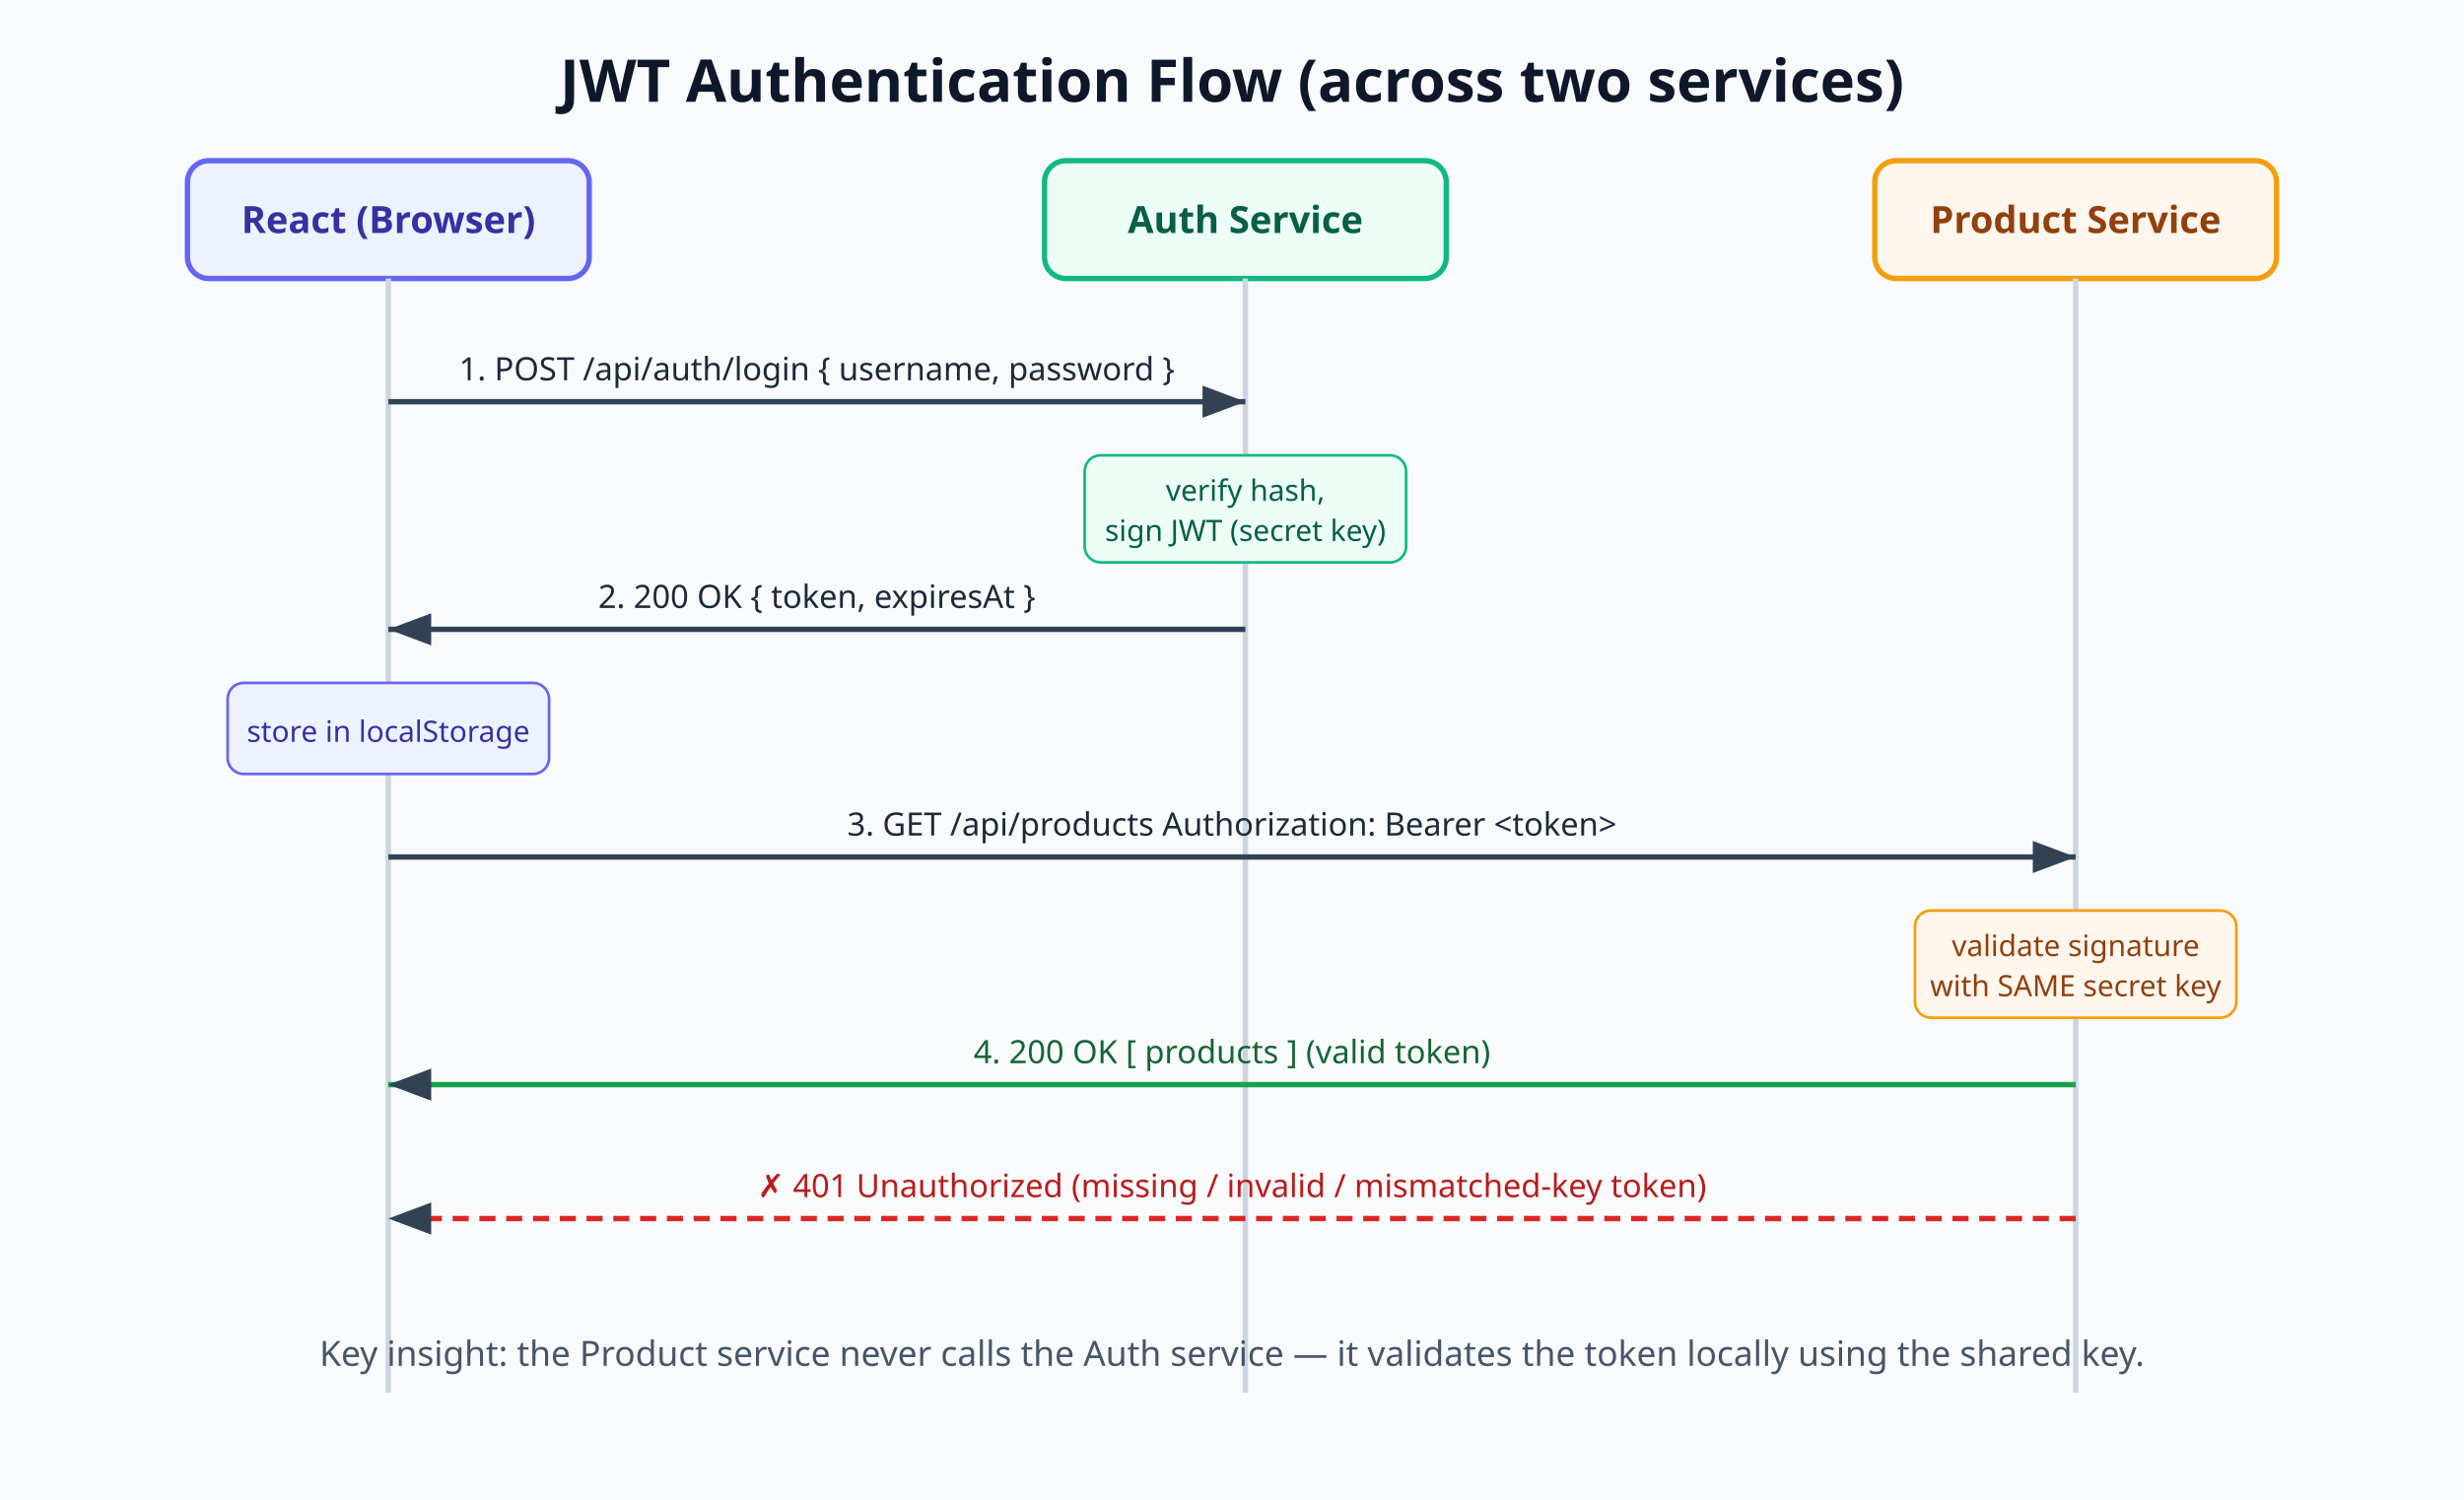
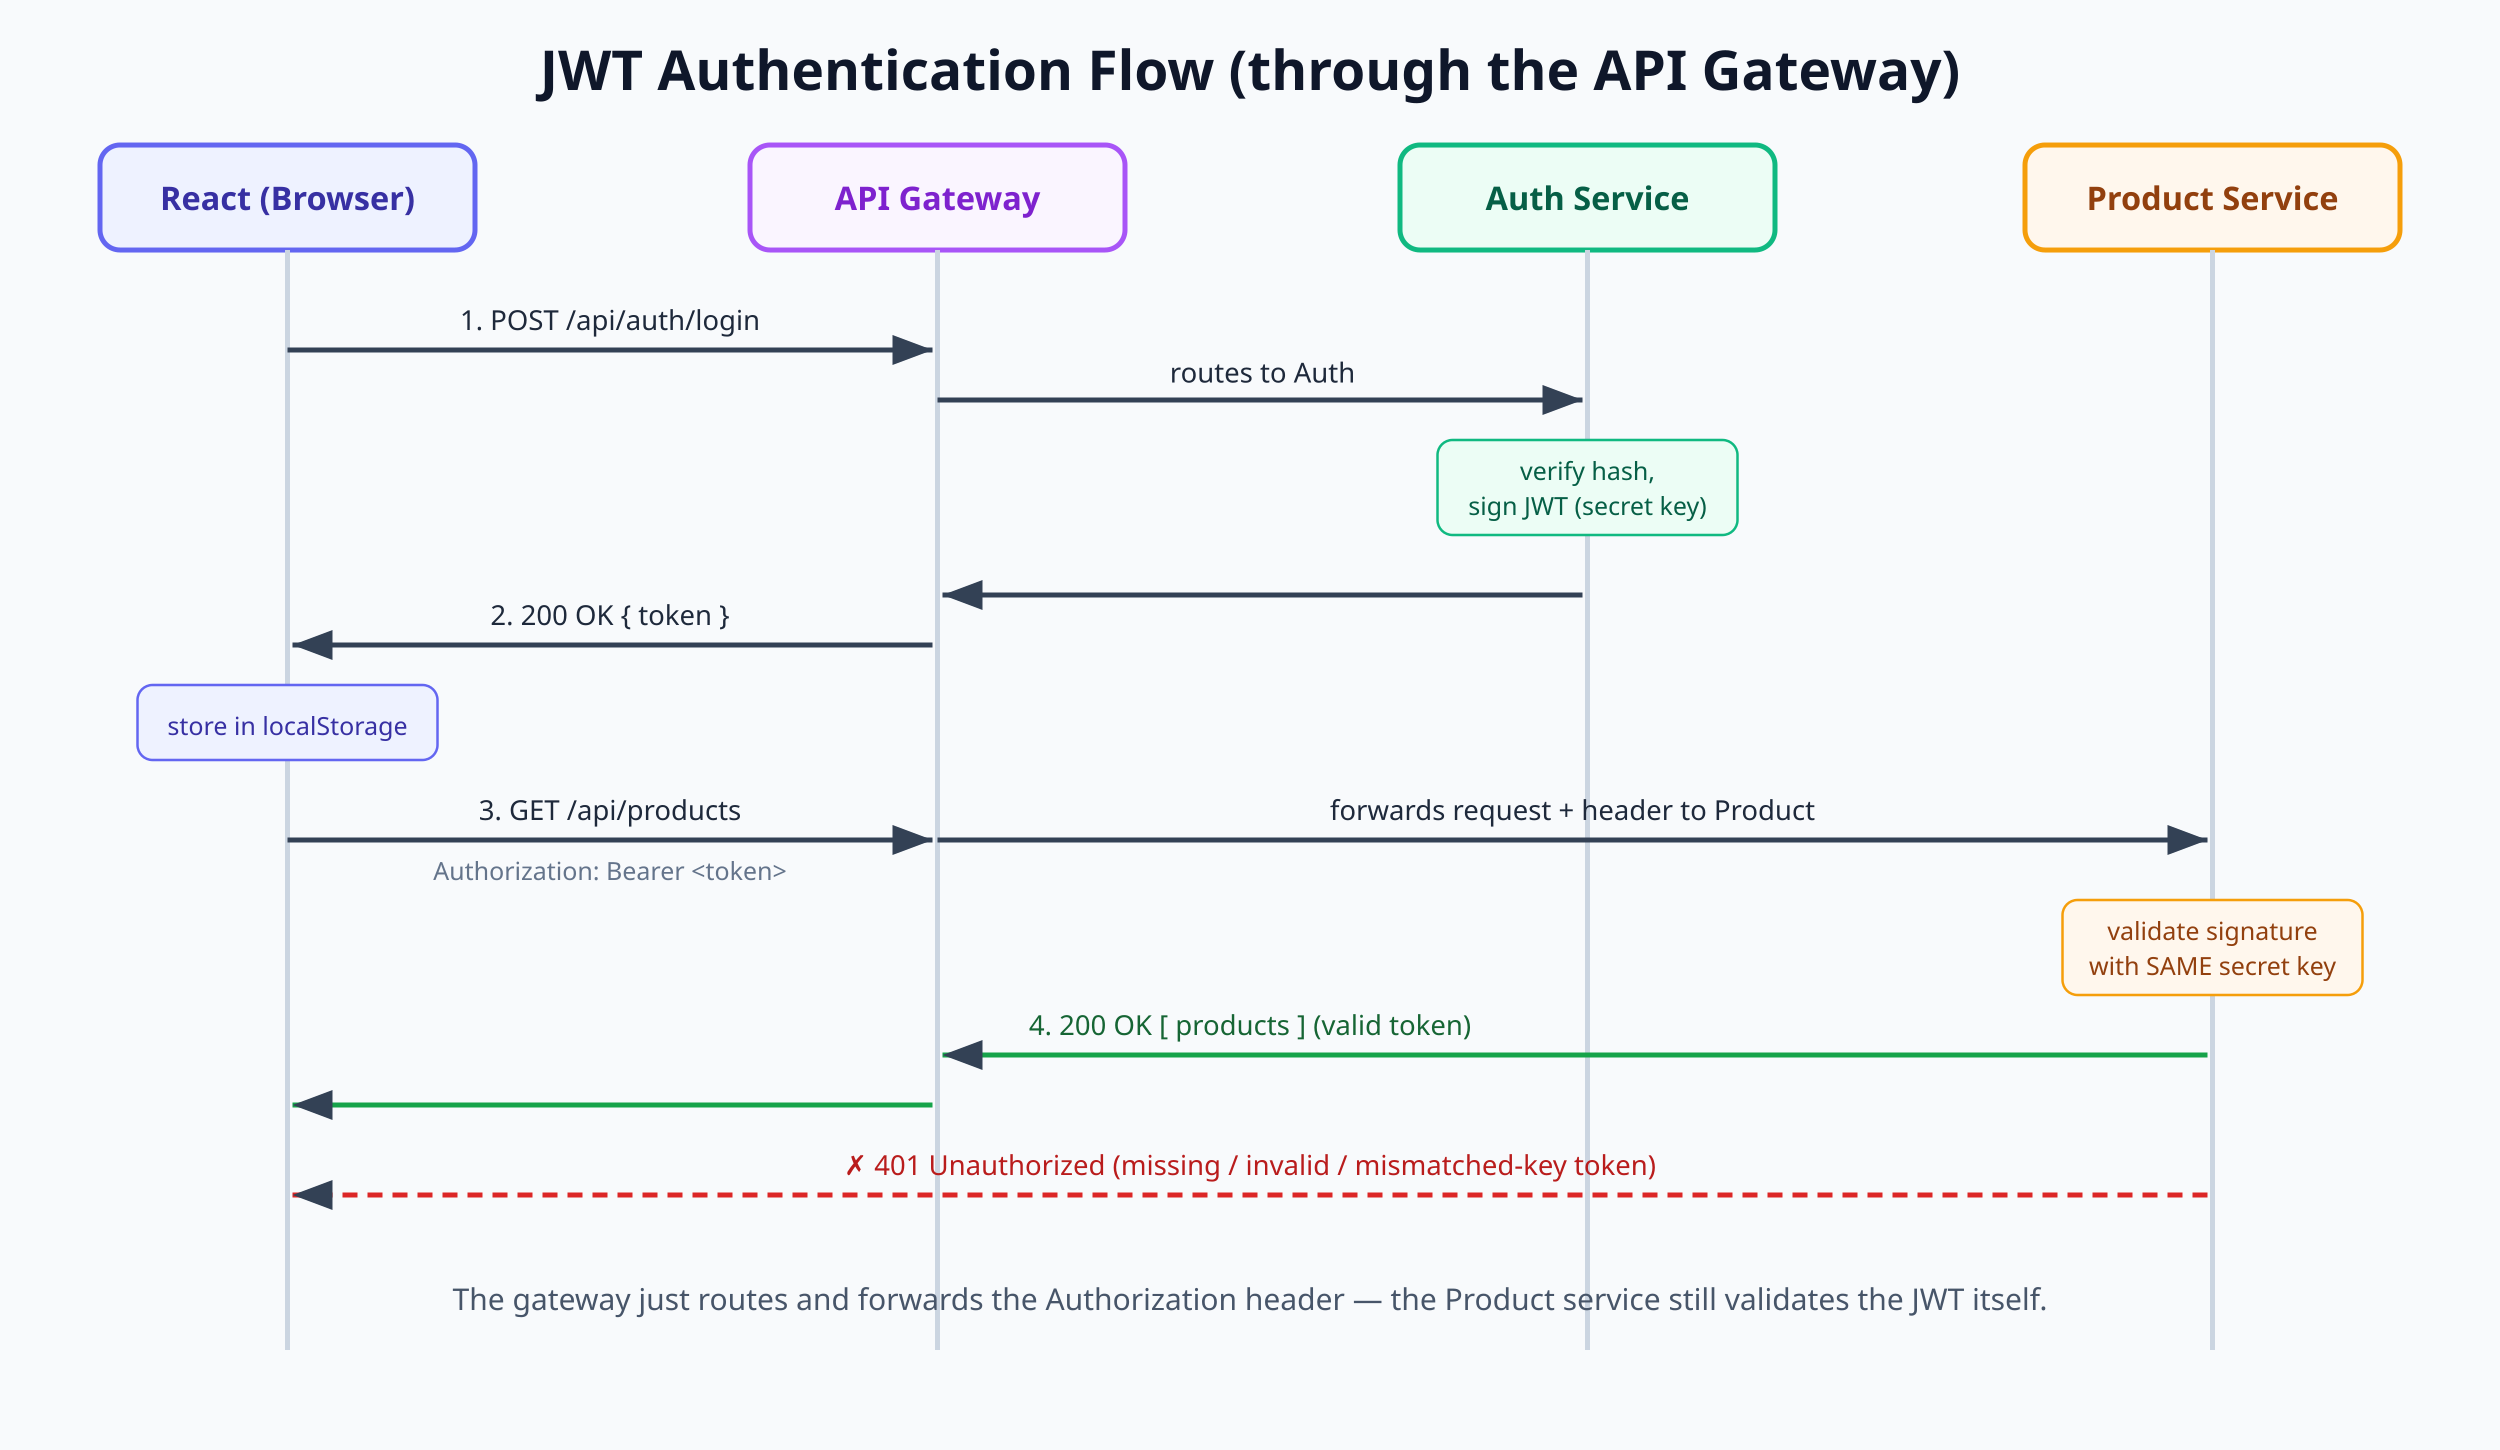
- <svg xmlns="http://www.w3.org/2000/svg" viewBox="0 0 920 560" font-family="Segoe UI, system-ui, sans-serif">
-   <rect width="920" height="560" fill="#f8fafc" />
-   <text x="460" y="38" text-anchor="middle" font-size="22" font-weight="700" fill="#0f172a">JWT Authentication Flow (across two services)</text>
-   <g font-size="14" font-weight="700">
-     <rect x="70" y="60" width="150" height="44" rx="8" fill="#eef2ff" stroke="#6366f1" stroke-width="2" />
-     <text x="145" y="87" text-anchor="middle" fill="#3730a3">React (Browser)</text>
-     <rect x="390" y="60" width="150" height="44" rx="8" fill="#ecfdf5" stroke="#10b981" stroke-width="2" />
-     <text x="465" y="87" text-anchor="middle" fill="#065f46">Auth Service</text>
-     <rect x="700" y="60" width="150" height="44" rx="8" fill="#fff7ed" stroke="#f59e0b" stroke-width="2" />
-     <text x="775" y="87" text-anchor="middle" fill="#92400e">Product Service</text>
+ <svg xmlns="http://www.w3.org/2000/svg" viewBox="0 0 1000 580" font-family="Segoe UI, system-ui, sans-serif">
+   <rect width="1000" height="580" fill="#f8fafc" />
+   <text x="500" y="36" text-anchor="middle" font-size="22" font-weight="700" fill="#0f172a">JWT Authentication Flow (through the API Gateway)</text>
+   <g font-size="13" font-weight="700">
+     <rect x="40" y="58" width="150" height="42" rx="8" fill="#eef2ff" stroke="#6366f1" stroke-width="2" />
+     <text x="115" y="84" text-anchor="middle" fill="#3730a3">React (Browser)</text>
+     <rect x="300" y="58" width="150" height="42" rx="8" fill="#faf5ff" stroke="#a855f7" stroke-width="2" />
+     <text x="375" y="84" text-anchor="middle" fill="#7e22ce">API Gateway</text>
+     <rect x="560" y="58" width="150" height="42" rx="8" fill="#ecfdf5" stroke="#10b981" stroke-width="2" />
+     <text x="635" y="84" text-anchor="middle" fill="#065f46">Auth Service</text>
+     <rect x="810" y="58" width="150" height="42" rx="8" fill="#fff7ed" stroke="#f59e0b" stroke-width="2" />
+     <text x="885" y="84" text-anchor="middle" fill="#92400e">Product Service</text>
  </g>
-   <line x1="145" y1="104" x2="145" y2="520" stroke="#cbd5e1" stroke-width="2" />
-   <line x1="465" y1="104" x2="465" y2="520" stroke="#cbd5e1" stroke-width="2" />
-   <line x1="775" y1="104" x2="775" y2="520" stroke="#cbd5e1" stroke-width="2" />
+   <line x1="115" y1="100" x2="115" y2="540" stroke="#cbd5e1" stroke-width="2" />
+   <line x1="375" y1="100" x2="375" y2="540" stroke="#cbd5e1" stroke-width="2" />
+   <line x1="635" y1="100" x2="635" y2="540" stroke="#cbd5e1" stroke-width="2" />
+   <line x1="885" y1="100" x2="885" y2="540" stroke="#cbd5e1" stroke-width="2" />
  <defs>
    <marker id="a" markerWidth="10" markerHeight="10" refX="8" refY="3" orient="auto">
      <path d="M0,0 L8,3 L0,6 Z" fill="#334155" />
    </marker>
  </defs>
-   <line x1="145" y1="150" x2="465" y2="150" stroke="#334155" stroke-width="2" marker-end="url(#a)" />
-   <text x="305" y="142" text-anchor="middle" font-size="12" fill="#1e293b">1. POST /api/auth/login  { username, password }</text>
-   <rect x="405" y="170" width="120" height="40" rx="6" fill="#ecfdf5" stroke="#10b981" />
-   <text x="465" y="187" text-anchor="middle" font-size="11" fill="#065f46">verify hash,</text>
-   <text x="465" y="202" text-anchor="middle" font-size="11" fill="#065f46">sign JWT (secret key)</text>
-   <line x1="465" y1="235" x2="145" y2="235" stroke="#334155" stroke-width="2" marker-end="url(#a)" />
-   <text x="305" y="227" text-anchor="middle" font-size="12" fill="#1e293b">2. 200 OK  { token, expiresAt }</text>
-   <rect x="85" y="255" width="120" height="34" rx="6" fill="#eef2ff" stroke="#6366f1" />
-   <text x="145" y="277" text-anchor="middle" font-size="11" fill="#3730a3">store in localStorage</text>
-   <line x1="145" y1="320" x2="775" y2="320" stroke="#334155" stroke-width="2" marker-end="url(#a)" />
-   <text x="460" y="312" text-anchor="middle" font-size="12" fill="#1e293b">3. GET /api/products   Authorization: Bearer &lt;token&gt;</text>
-   <rect x="715" y="340" width="120" height="40" rx="6" fill="#fff7ed" stroke="#f59e0b" />
-   <text x="775" y="357" text-anchor="middle" font-size="11" fill="#92400e">validate signature</text>
-   <text x="775" y="372" text-anchor="middle" font-size="11" fill="#92400e">with SAME secret key</text>
-   <line x1="775" y1="405" x2="145" y2="405" stroke="#16a34a" stroke-width="2" marker-end="url(#a)" />
-   <text x="460" y="397" text-anchor="middle" font-size="12" fill="#166534">4. 200 OK  [ products ]   (valid token)</text>
-   <line x1="775" y1="455" x2="145" y2="455" stroke="#dc2626" stroke-width="2" stroke-dasharray="6 4" marker-end="url(#a)" />
-   <text x="460" y="447" text-anchor="middle" font-size="12" fill="#b91c1c">✗ 401 Unauthorized  (missing / invalid / mismatched-key token)</text>
-   <text x="460" y="510" text-anchor="middle" font-size="13" fill="#475569">Key insight: the Product service never calls the Auth service — it validates the token locally using the shared key.</text>
+   <line x1="115" y1="140" x2="373" y2="140" stroke="#334155" stroke-width="2" marker-end="url(#a)" />
+   <text x="244" y="132" text-anchor="middle" font-size="11" fill="#1e293b">1. POST /api/auth/login</text>
+   <line x1="375" y1="160" x2="633" y2="160" stroke="#334155" stroke-width="2" marker-end="url(#a)" />
+   <text x="505" y="153" text-anchor="middle" font-size="11" fill="#1e293b">routes to Auth</text>
+   <rect x="575" y="176" width="120" height="38" rx="6" fill="#ecfdf5" stroke="#10b981" />
+   <text x="635" y="192" text-anchor="middle" font-size="10" fill="#065f46">verify hash,</text>
+   <text x="635" y="206" text-anchor="middle" font-size="10" fill="#065f46">sign JWT (secret key)</text>
+   <line x1="633" y1="238" x2="377" y2="238" stroke="#334155" stroke-width="2" marker-end="url(#a)" />
+   <line x1="373" y1="258" x2="117" y2="258" stroke="#334155" stroke-width="2" marker-end="url(#a)" />
+   <text x="244" y="250" text-anchor="middle" font-size="11" fill="#1e293b">2. 200 OK { token }</text>
+   <rect x="55" y="274" width="120" height="30" rx="6" fill="#eef2ff" stroke="#6366f1" />
+   <text x="115" y="294" text-anchor="middle" font-size="10" fill="#3730a3">store in localStorage</text>
+   <line x1="115" y1="336" x2="373" y2="336" stroke="#334155" stroke-width="2" marker-end="url(#a)" />
+   <text x="244" y="328" text-anchor="middle" font-size="11" fill="#1e293b">3. GET /api/products</text>
+   <text x="244" y="352" text-anchor="middle" font-size="10" fill="#64748b">Authorization: Bearer &lt;token&gt;</text>
+   <line x1="375" y1="336" x2="883" y2="336" stroke="#334155" stroke-width="2" marker-end="url(#a)" />
+   <text x="629" y="328" text-anchor="middle" font-size="11" fill="#1e293b">forwards request + header to Product</text>
+   <rect x="825" y="360" width="120" height="38" rx="6" fill="#fff7ed" stroke="#f59e0b" />
+   <text x="885" y="376" text-anchor="middle" font-size="10" fill="#92400e">validate signature</text>
+   <text x="885" y="390" text-anchor="middle" font-size="10" fill="#92400e">with SAME secret key</text>
+   <line x1="883" y1="422" x2="377" y2="422" stroke="#16a34a" stroke-width="2" marker-end="url(#a)" />
+   <line x1="373" y1="442" x2="117" y2="442" stroke="#16a34a" stroke-width="2" marker-end="url(#a)" />
+   <text x="500" y="414" text-anchor="middle" font-size="11" fill="#166534">4. 200 OK [ products ]  (valid token)</text>
+   <line x1="883" y1="478" x2="117" y2="478" stroke="#dc2626" stroke-width="2" stroke-dasharray="6 4" marker-end="url(#a)" />
+   <text x="500" y="470" text-anchor="middle" font-size="11" fill="#b91c1c">✗ 401 Unauthorized (missing / invalid / mismatched-key token)</text>
+   <text x="500" y="524" text-anchor="middle" font-size="12" fill="#475569">The gateway just routes and forwards the Authorization header — the Product service still validates the JWT itself.</text>
</svg>
